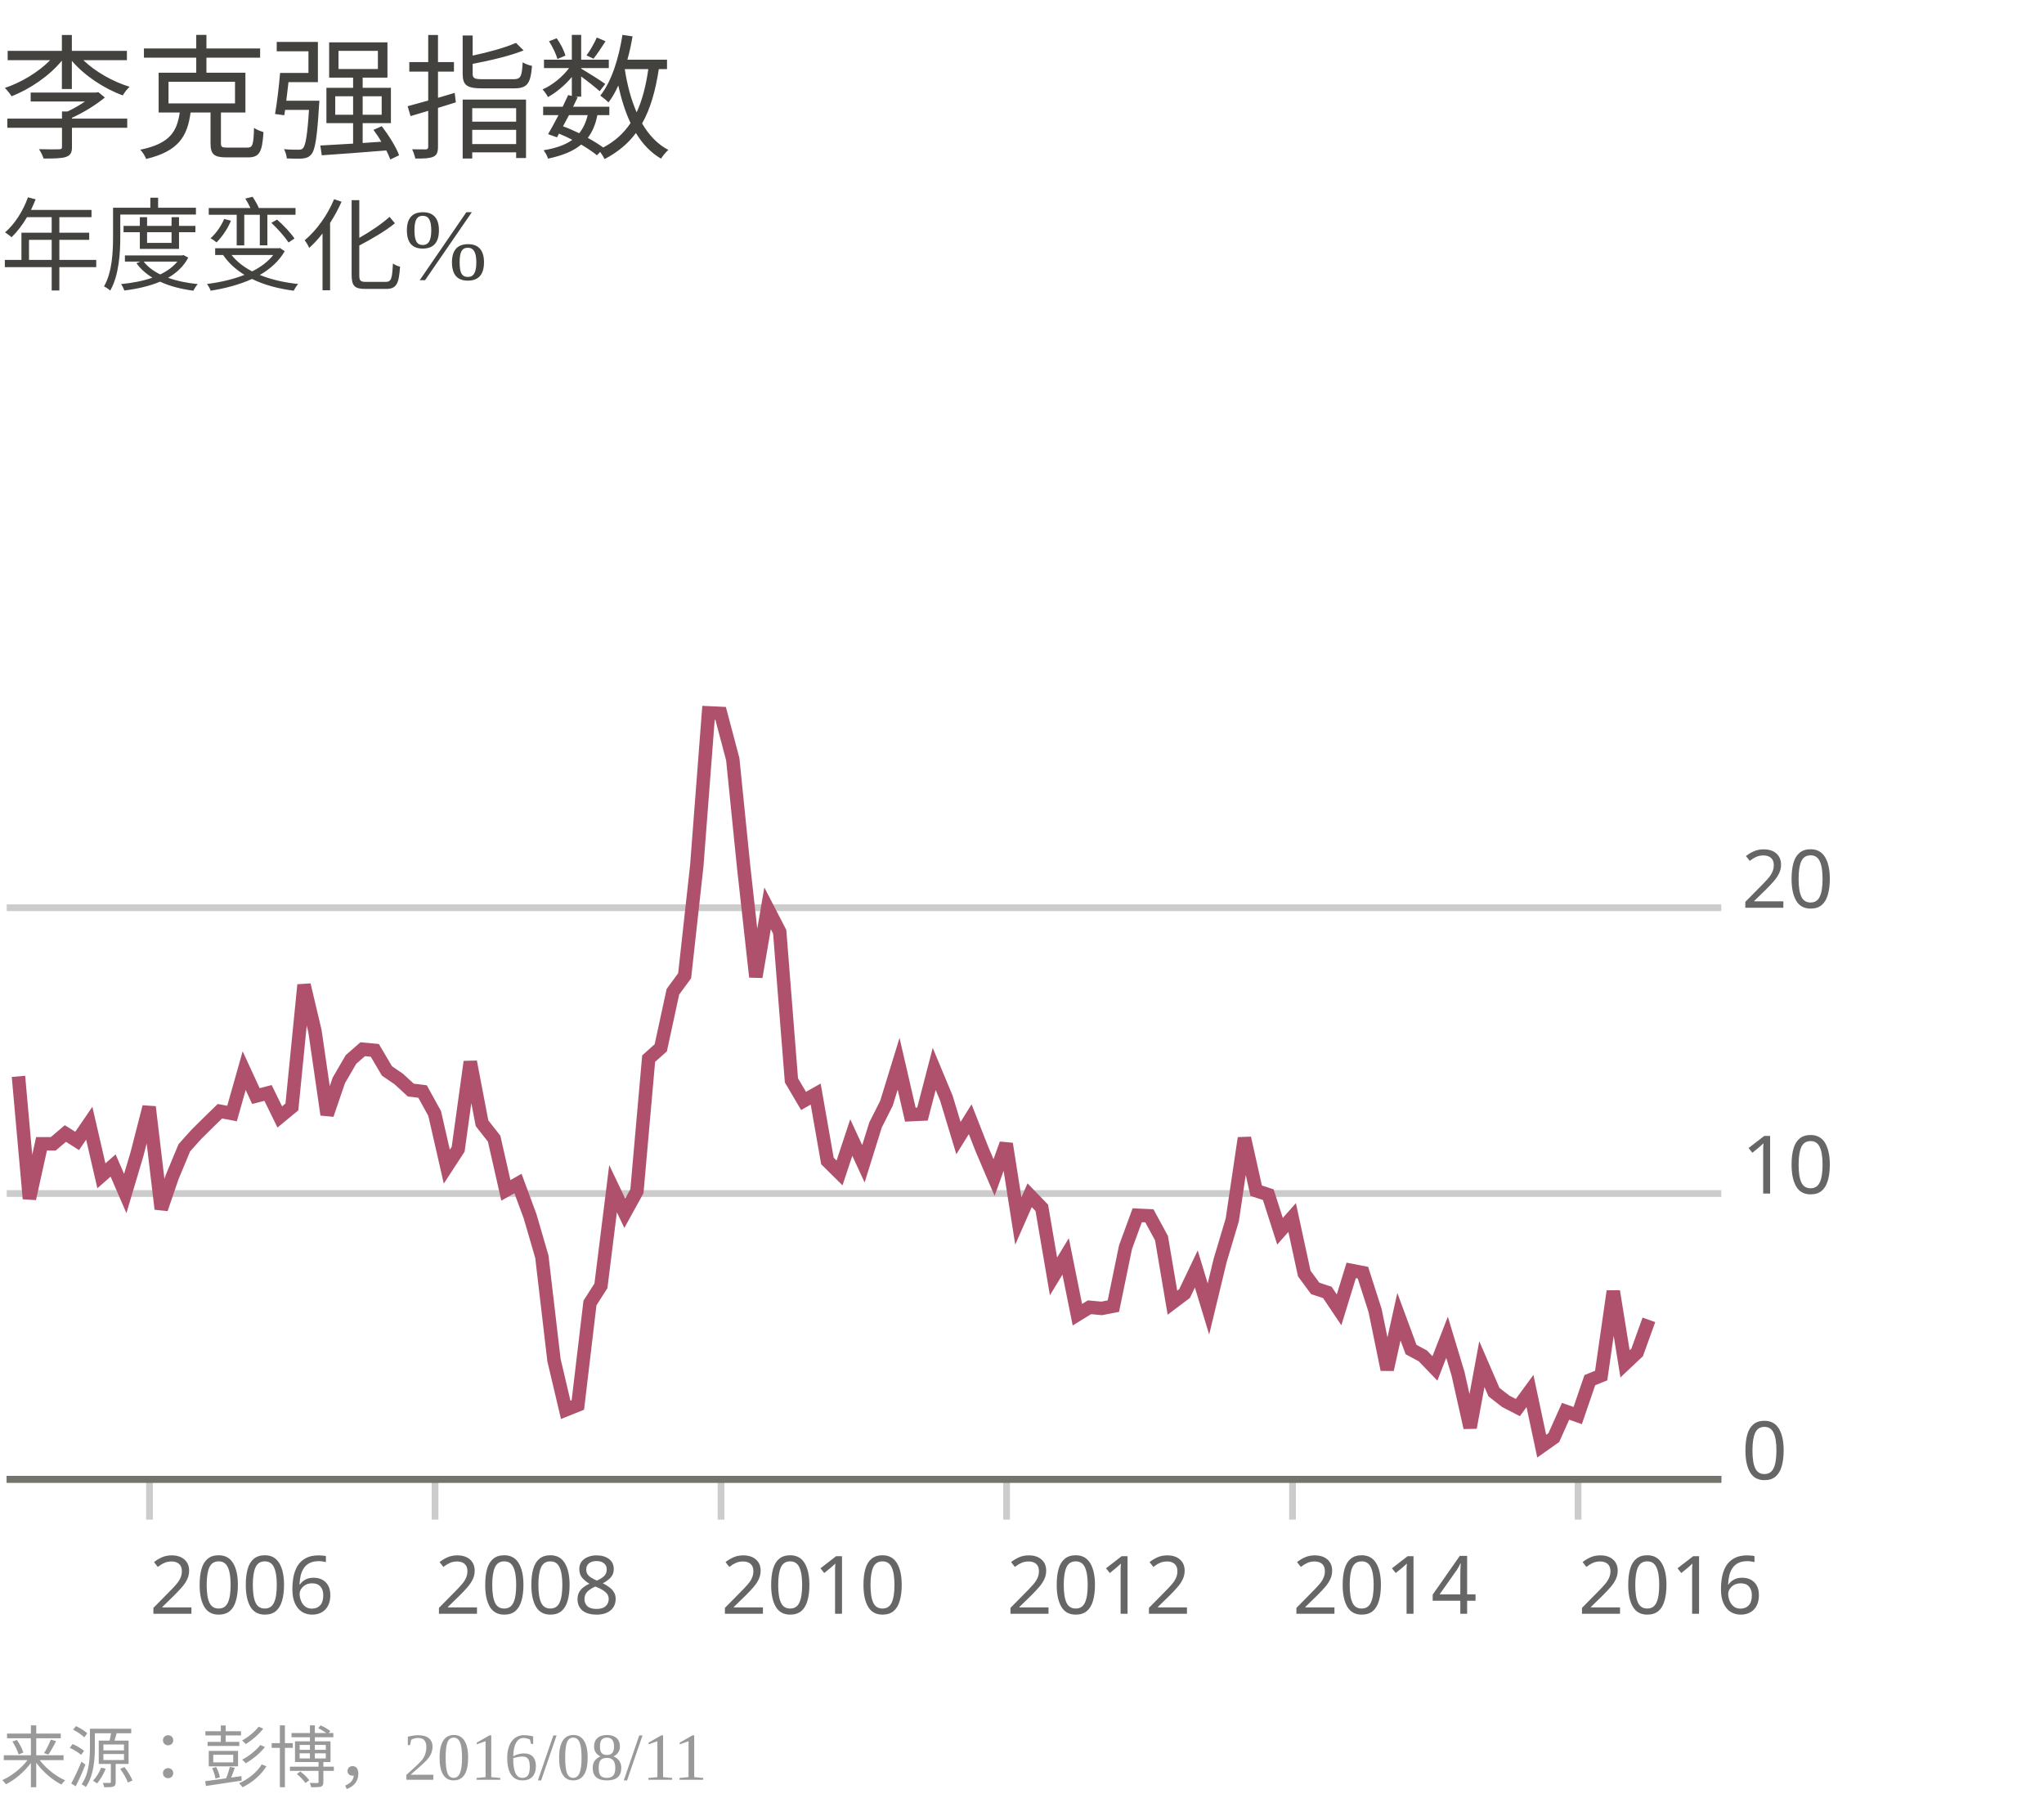
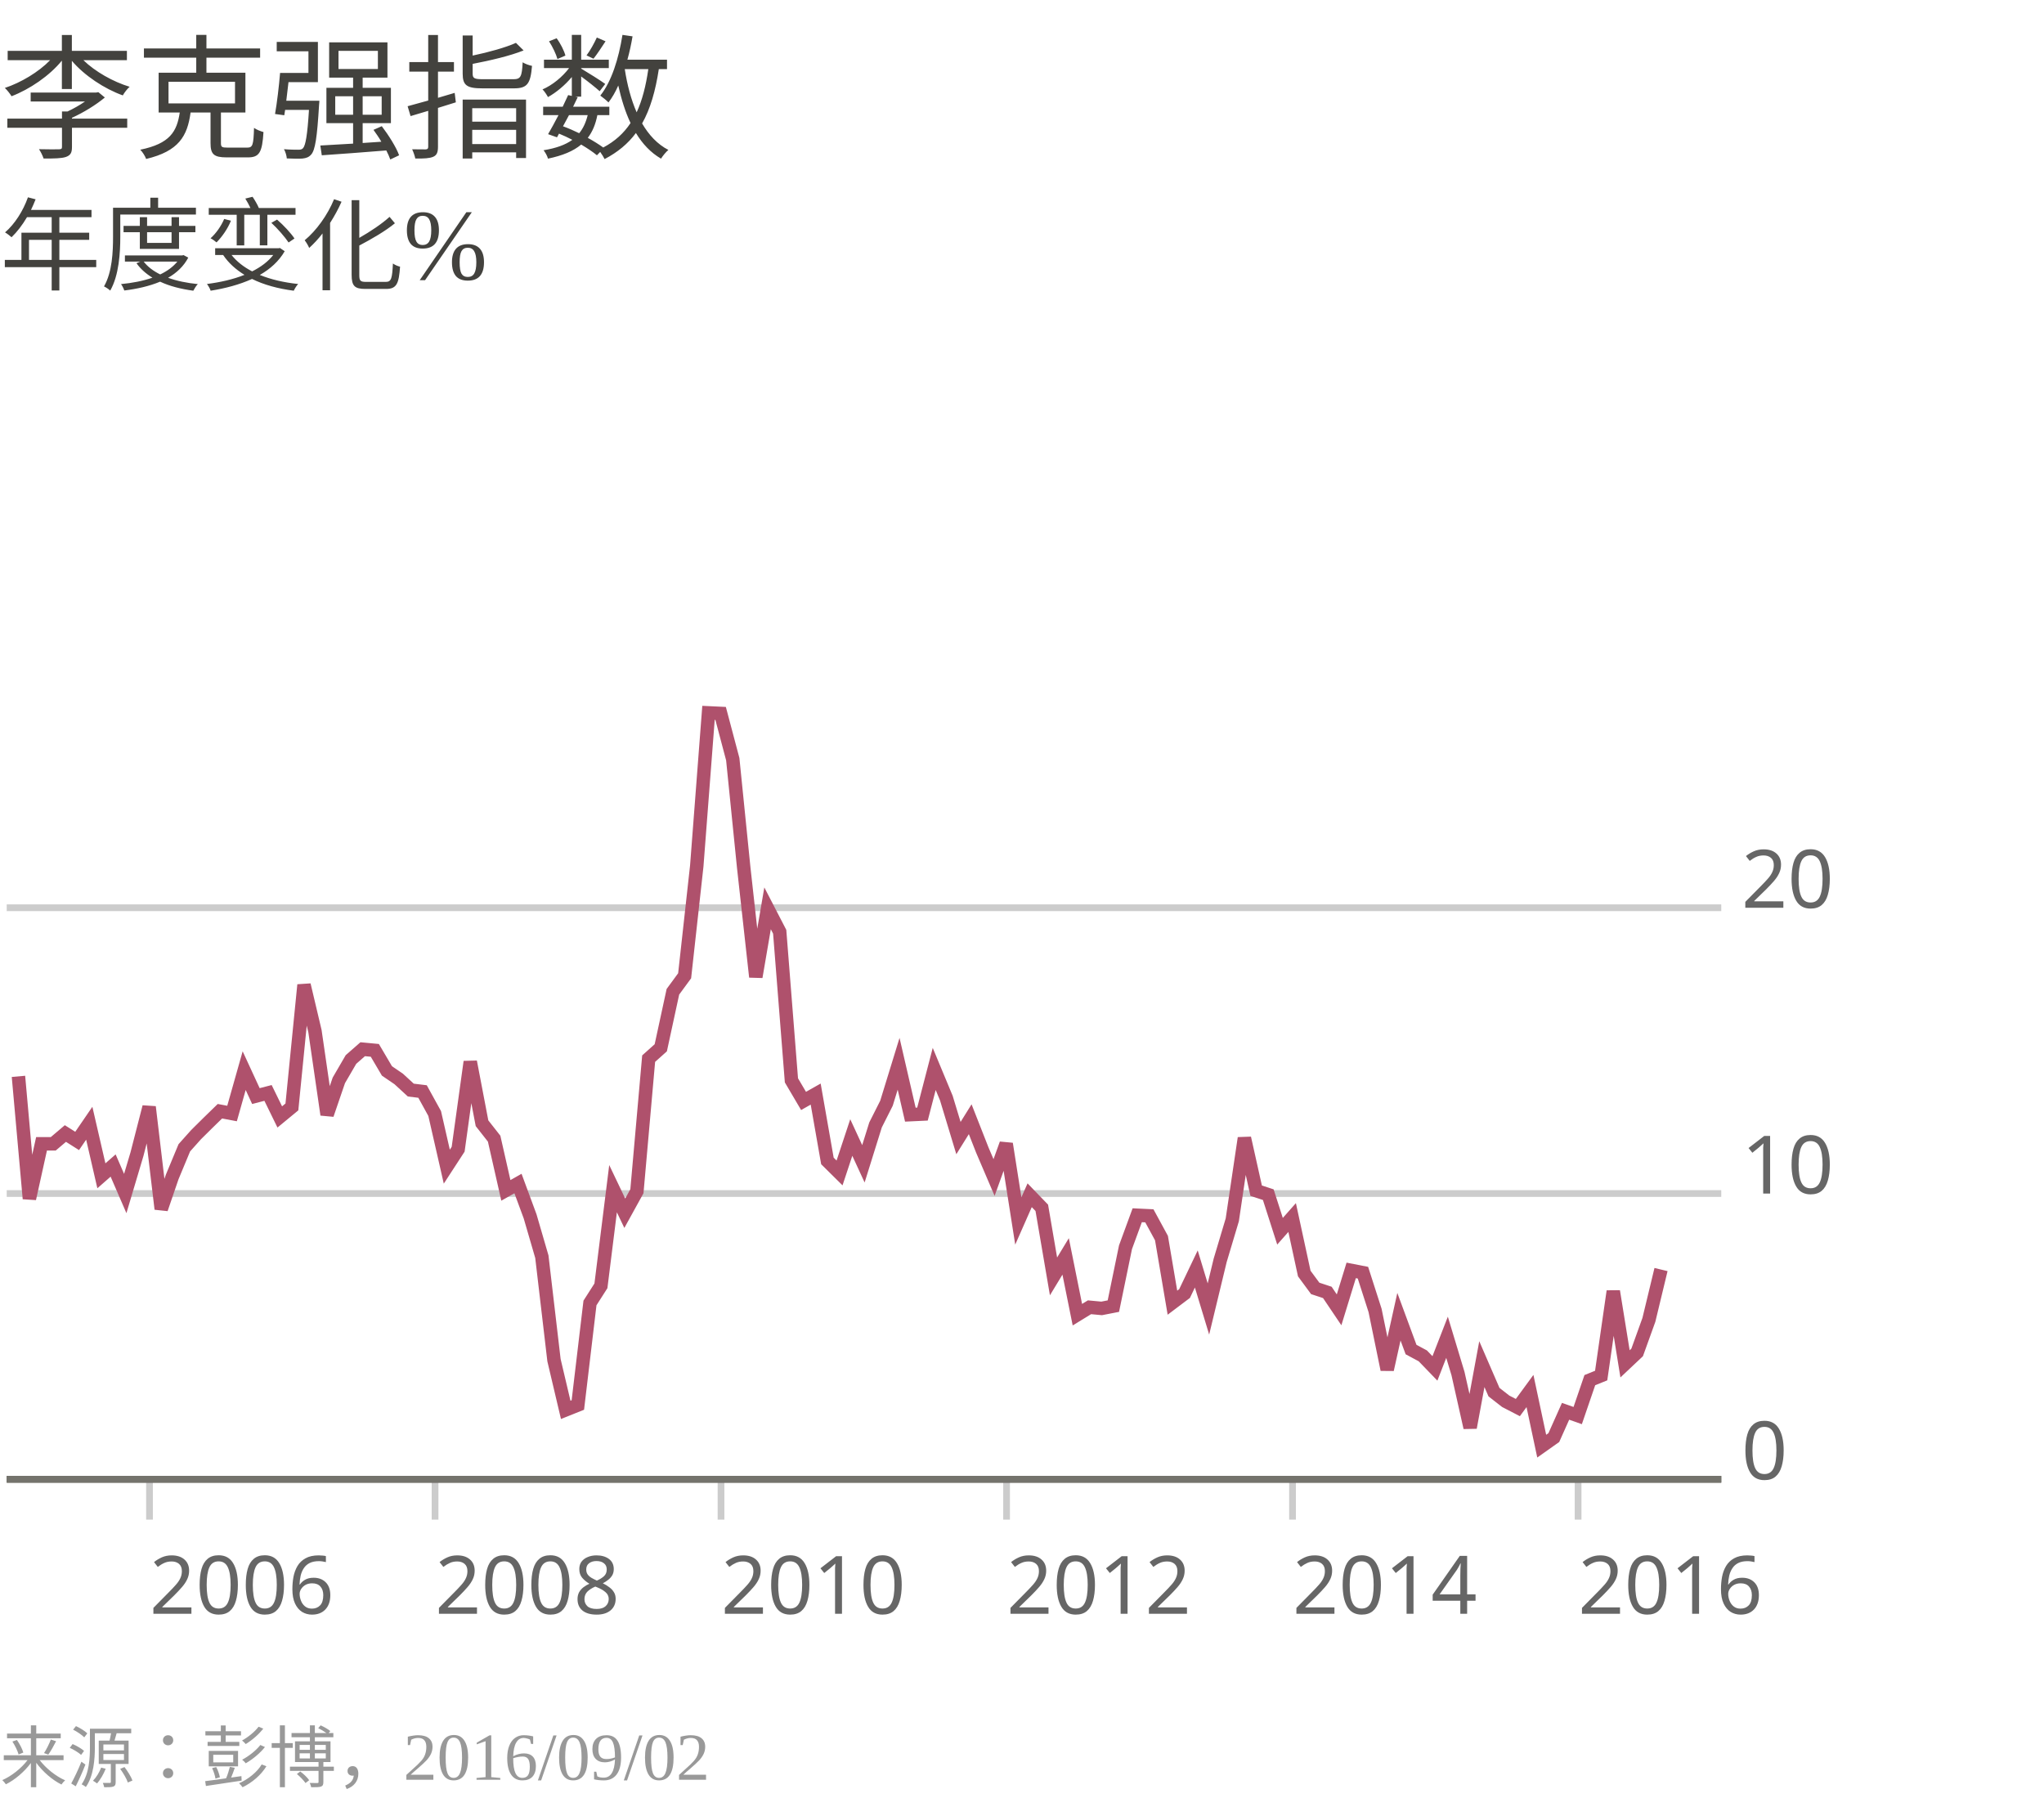
<svg xmlns="http://www.w3.org/2000/svg" viewBox="0 0 304 270">
  <text class="chart-title" fill="#43423e" font-size="20" y="22">李克强指数</text>
  <text class="chart-subtitle" fill="#43423e" font-size="15" y="42">年度变化%</text>
-   <text class="chart-source" font-size="10" fill-opacity="0.4" y="265">来源：彭博，2016/08/11</text>
+   <text class="chart-source" font-size="10" fill-opacity="0.4" y="265">来源：彭博，2016/09/02</text>
  <g transform="translate(1,100)">
    <g transform="translate(0,120)" class="x axis">
      <g class="tick" style="" transform="translate(21.23546,0)">
        <line y2="6" x2="0" fill="none" stroke="#000" stroke-opacity="0.2" />
        <text dy="0" style="" y="20" x="0" font-family="MetricWeb,sans-serif" fill-opacity="0.6" font-size="12" text-anchor="start">2006</text>
      </g>
      <g class="tick" style="" transform="translate(63.70637,0)">
        <line y2="6" x2="0" fill="none" stroke="#000" stroke-opacity="0.2" />
        <text dy="0" style="" y="20" x="0" font-family="MetricWeb,sans-serif" fill-opacity="0.6" font-size="12" text-anchor="start">2008</text>
      </g>
      <g class="tick" style="" transform="translate(106.2355,0)">
        <line y2="6" x2="0" fill="none" stroke="#000" stroke-opacity="0.2" />
        <text dy="0" style="" y="20" x="0" font-family="MetricWeb,sans-serif" fill-opacity="0.6" font-size="12" text-anchor="start">2010</text>
      </g>
      <g class="tick" style="" transform="translate(148.7064,0)">
        <line y2="6" x2="0" fill="none" stroke="#000" stroke-opacity="0.2" />
        <text dy="0" style="" y="20" x="0" font-family="MetricWeb,sans-serif" fill-opacity="0.6" font-size="12" text-anchor="start">2012</text>
      </g>
      <g class="tick" style="" transform="translate(191.2355,0)">
        <line y2="6" x2="0" fill="none" stroke="#000" stroke-opacity="0.2" />
        <text dy="0" style="" y="20" x="0" font-family="MetricWeb,sans-serif" fill-opacity="0.6" font-size="12" text-anchor="start">2014</text>
      </g>
      <g class="tick" style="" transform="translate(233.7064,0)">
        <line y2="6" x2="0" fill="none" stroke="#000" stroke-opacity="0.2" />
        <text dy="0" style="" y="20" x="0" font-family="MetricWeb,sans-serif" fill-opacity="0.6" font-size="12" text-anchor="start">2016</text>
      </g>
      <path class="domain" d="M0,0V0H255V0" fill="none" stroke="#74736c" />
    </g>
    <g transform="translate(255,0)" class="y axis">
      <g class="tick" style="" transform="translate(0,120)">
        <line x2="-255" y2="0" fill="none" stroke="#000" stroke-opacity="0.2" />
        <text dy="0" style="text-anchor: start;" x="3" y="0" font-family="MetricWeb,sans-serif" fill-opacity="0.6" font-size="12">0</text>
      </g>
      <g class="tick" style="" transform="translate(0,77.5)">
        <line x2="-255" y2="0" fill="none" stroke="#000" stroke-opacity="0.2" />
        <text dy="0" style="text-anchor: start;" x="3" y="0" font-family="MetricWeb,sans-serif" fill-opacity="0.6" font-size="12">10</text>
      </g>
      <g class="tick" style="" transform="translate(0,35)">
        <line x2="-255" y2="0" fill="none" stroke="#000" stroke-opacity="0.2" />
        <text dy="0" style="text-anchor: start;" x="3" y="0" font-family="MetricWeb,sans-serif" fill-opacity="0.6" font-size="12">20</text>
      </g>
      <path class="domain" d="M-255,1H0V120H-255" fill="none" stroke="#000" stroke-opacity="0" />
      <line class="highlight-line" x1="0" x2="-255" y1="120" y2="120" fill="none" stroke="#74736c" />
    </g>
    <g>
-       <path d="M1.745,60.075L3.374,78.265L5.178,70.105L6.923,70.105L8.727,68.575L10.472,69.68L12.276,67.045L14.079,74.865L15.825,73.335L17.628,77.5L19.374,71.635L21.177,64.623L22.981,79.795L24.61,75.035L26.413,70.7L28.159,68.745L29.962,66.96L31.708,65.26L33.511,65.6L35.315,59.225L37.06,63.008L38.864,62.54L40.609,66.11L42.413,64.623L44.216,46.475L45.845,53.36L47.649,65.77L49.394,60.67L51.198,57.568L52.943,56.038L54.747,56.208L56.55,59.268L58.296,60.458L60.099,62.115L61.845,62.328L63.648,65.6L65.452,73.505L67.139,70.912L68.943,57.908L70.688,67.045L72.491,69.34L74.237,77.033L76.04,76.013L77.844,80.9L79.589,86.893L81.393,102.278L83.138,109.673L84.942,108.95L86.745,93.777L88.374,91.228L90.178,76.778L91.923,80.432L93.727,77.16L95.472,57.44L97.276,55.825L99.079,47.495L100.825,45.115L102.628,28.795L104.374,6.015L106.177,6.1L107.981,12.9L109.61,29.007L111.413,45.285L113.159,35.085L114.962,38.57L116.708,60.67L118.511,63.73L120.315,62.71L122.06,72.655L123.864,74.44L125.609,69.17L127.413,73.08L129.216,67.3L130.845,64.07L132.649,58.205L134.394,65.77L136.198,65.685L137.943,58.97L139.747,63.305L141.55,69.255L143.296,66.45L145.099,71.04L146.845,75.12L148.648,70.105L150.452,81.58L152.139,77.755L153.943,79.625L155.688,89.825L157.491,86.85L159.237,95.52L161.04,94.415L162.844,94.585L164.589,94.245L166.393,85.49L168.138,80.73L169.942,80.815L171.745,84.13L173.374,93.735L175.178,92.375L176.923,88.72L178.727,94.67L180.472,87.445L182.276,81.41L184.079,69.255L185.825,77.075L187.628,77.67L189.374,83.11L191.177,81.07L192.981,89.4L194.61,91.61L196.413,92.205L198.159,94.798L199.962,88.932L201.708,89.273L203.511,94.883L205.315,103.68L207.06,95.817L208.864,100.705L210.609,101.64L212.413,103.51L214.216,98.878L215.845,104.275L217.649,112.308L219.394,102.873L221.198,107.038L222.943,108.398L224.747,109.333L226.55,106.868L228.296,115.07L230.099,113.795L231.845,109.885L233.648,110.523L235.452,105.253L237.139,104.572L238.943,92.035L240.688,102.83L242.491,101.13L244.237,96.285" stroke-width="2" fill="none" stroke="#af516c" />
+       <path d="M1.745,60.075L3.374,78.265L5.178,70.105L6.923,70.105L8.727,68.575L10.472,69.68L12.276,67.045L14.079,74.865L15.825,73.335L17.628,77.5L19.374,71.635L21.177,64.623L22.981,79.795L24.61,75.035L26.413,70.7L28.159,68.745L29.962,66.96L31.708,65.26L33.511,65.6L35.315,59.225L37.06,63.008L38.864,62.54L40.609,66.11L42.413,64.623L44.216,46.475L45.845,53.36L47.649,65.77L49.394,60.67L51.198,57.568L52.943,56.038L54.747,56.208L56.55,59.268L58.296,60.458L60.099,62.115L61.845,62.328L63.648,65.6L65.452,73.505L67.139,70.912L68.943,57.908L70.688,67.045L72.491,69.34L74.237,77.033L76.04,76.013L77.844,80.9L79.589,86.893L81.393,102.278L83.138,109.673L84.942,108.95L86.745,93.777L88.374,91.228L90.178,76.778L91.923,80.432L93.727,77.16L95.472,57.44L97.276,55.825L99.079,47.495L100.825,45.115L102.628,28.795L104.374,6.015L106.177,6.1L107.981,12.9L109.61,29.007L111.413,45.285L113.159,35.085L114.962,38.57L116.708,60.67L118.511,63.73L120.315,62.71L122.06,72.655L123.864,74.44L125.609,69.17L127.413,73.08L129.216,67.3L130.845,64.07L132.649,58.205L134.394,65.77L136.198,65.685L137.943,58.97L139.747,63.305L141.55,69.255L143.296,66.45L145.099,71.04L146.845,75.12L148.648,70.105L150.452,81.58L152.139,77.755L153.943,79.625L155.688,89.825L157.491,86.85L159.237,95.52L161.04,94.415L162.844,94.585L164.589,94.245L166.393,85.49L168.138,80.73L169.942,80.815L171.745,84.13L173.374,93.735L175.178,92.375L176.923,88.72L178.727,94.67L180.472,87.445L182.276,81.41L184.079,69.255L185.825,77.075L187.628,77.67L189.374,83.11L191.177,81.07L192.981,89.4L194.61,91.61L196.413,92.205L198.159,94.798L199.962,88.932L201.708,89.273L203.511,94.883L205.315,103.68L207.06,95.817L208.864,100.705L210.609,101.64L212.413,103.51L214.216,98.878L215.845,104.275L217.649,112.308L219.394,102.873L221.198,107.038L222.943,108.398L224.747,109.333L226.55,106.868L228.296,115.07L230.099,113.795L231.845,109.885L233.648,110.523L235.452,105.253L237.139,104.572L238.943,92.035L240.688,102.83L242.491,101.13L244.237,96.285L246.04,88.805" stroke-width="2" fill="none" stroke="#af516c" />
    </g>
  </g>
</svg>
